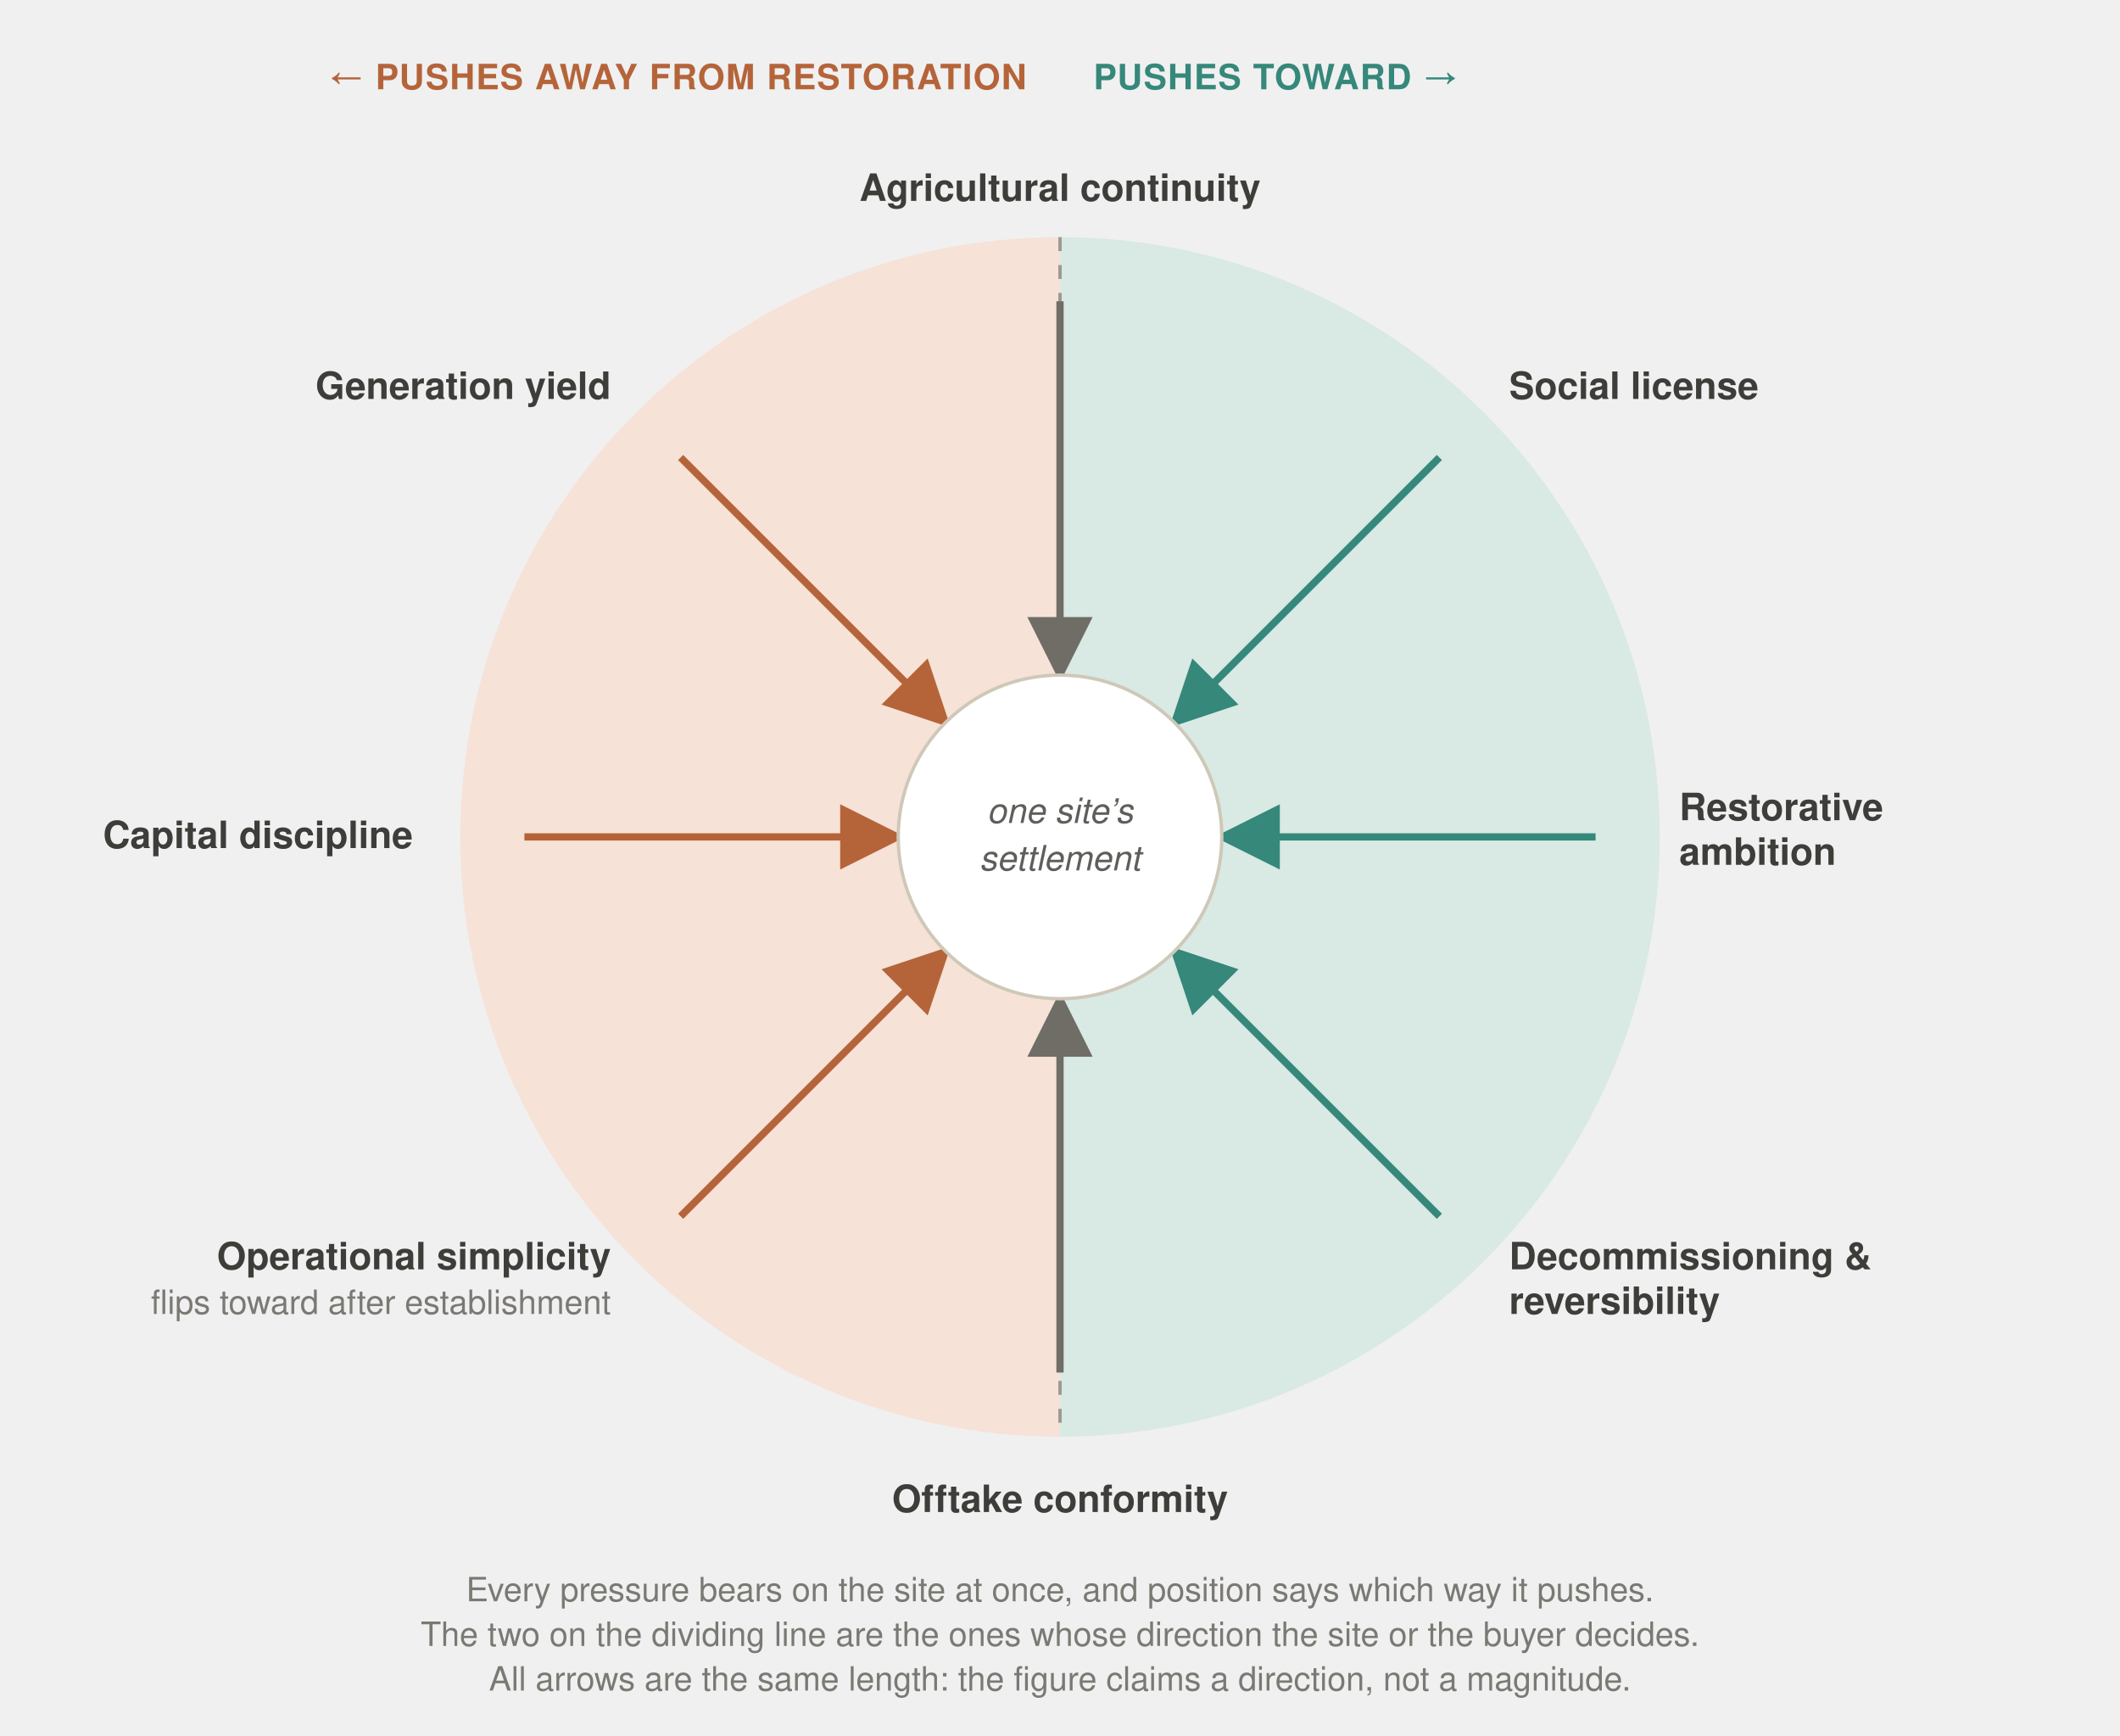
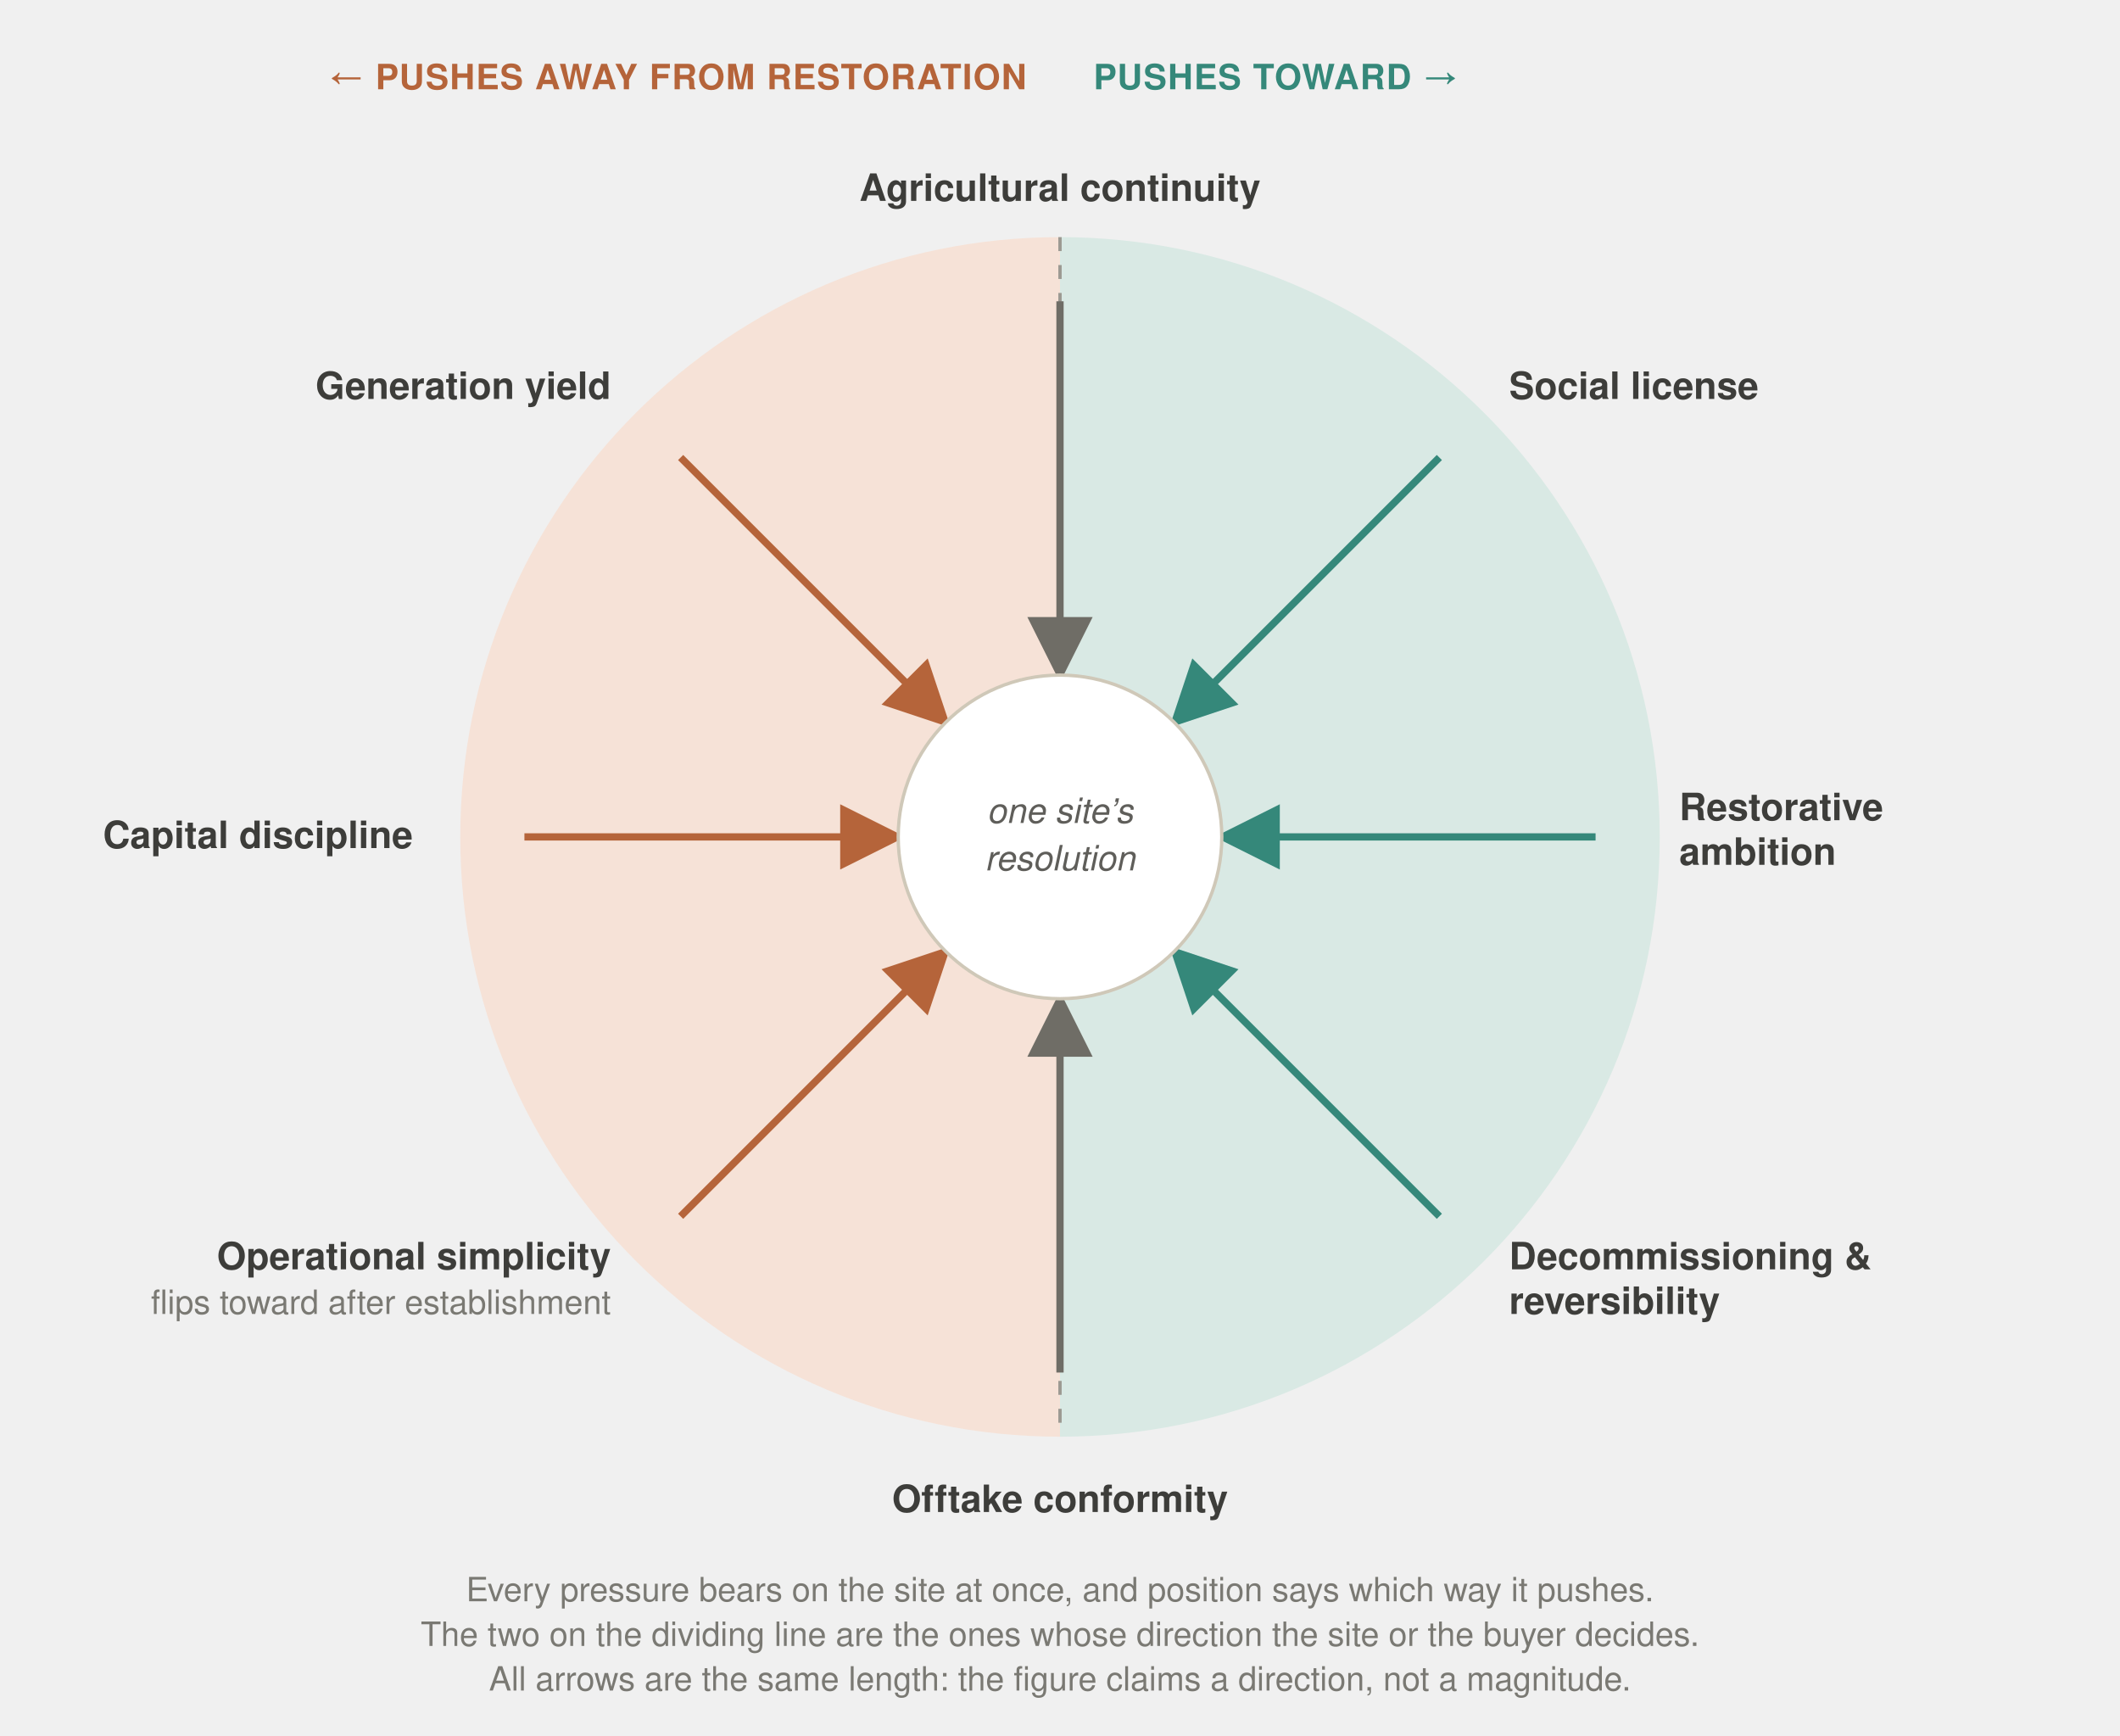
<svg xmlns="http://www.w3.org/2000/svg" width="760" height="622" viewBox="0 0 760 622" role="img">
  <style>
text{font-family:ui-sans-serif,system-ui,-apple-system,"Segoe UI",Helvetica,Arial,sans-serif}
.nm{font-size:13.5px;font-weight:600;fill:#3d3d3a}
.ax{font-size:12.5px;font-weight:700;letter-spacing:.03em}
.fn{font-size:12px;fill:#7a7973}
.ct{font-size:12.5px;font-style:italic;fill:#5f5e5a}
.tw{stroke:#35887a;stroke-width:2.6}
.aw{stroke:#b5643a;stroke-width:2.6}
.bo{stroke:#6f6d66;stroke-width:2.6}
.dv{stroke:#9c9a92;stroke-width:1.2;stroke-dasharray:5 5}
</style>
  <defs>
    <marker id="mtw" markerWidth="9" markerHeight="9" refX="8" refY="4.5" orient="auto">
      <path d="M0,0 L9,4.5 L0,9 Z" fill="#35887a" />
    </marker>
    <marker id="maw" markerWidth="9" markerHeight="9" refX="8" refY="4.5" orient="auto">
      <path d="M0,0 L9,4.5 L0,9 Z" fill="#b5643a" />
    </marker>
    <marker id="mbo" markerWidth="9" markerHeight="9" refX="8" refY="4.5" orient="auto">
      <path d="M0,0 L9,4.5 L0,9 Z" fill="#6f6d66" />
    </marker>
  </defs>
  <path d="M380,85 A215,215 0 0 1 380,515 Z" fill="#d9e9e4" />
  <path d="M380,85 A215,215 0 0 0 380,515 Z" fill="#f6e2d7" />
  <line class="dv" x1="380" y1="85" x2="380" y2="515" />
  <text class="ax" x="368" y="32" text-anchor="end" fill="#b5643a">← PUSHES AWAY FROM RESTORATION</text>
  <text class="ax" x="392" y="32" text-anchor="start" fill="#35887a">PUSHES TOWARD →</text>
  <line class="tw" x1="572" y1="300" x2="438" y2="300" marker-end="url(#mtw)" />
  <text class="nm" x="602" y="294" text-anchor="start">Restorative</text>
  <text class="nm" x="602" y="310" text-anchor="start">ambition</text>
  <line class="tw" x1="516" y1="164" x2="421" y2="259" marker-end="url(#mtw)" />
  <text class="nm" x="541" y="143" text-anchor="start">Social license</text>
  <line class="tw" x1="516" y1="436" x2="421" y2="341" marker-end="url(#mtw)" />
  <text class="nm" x="541" y="455" text-anchor="start">Decommissioning &amp;</text>
  <text class="nm" x="541" y="471" text-anchor="start">reversibility</text>
  <line class="bo" x1="380" y1="108" x2="380" y2="242" marker-end="url(#mbo)" />
  <text class="nm" x="380" y="72" text-anchor="middle">Agricultural continuity</text>
  <line class="bo" x1="380" y1="492" x2="380" y2="358" marker-end="url(#mbo)" />
  <text class="nm" x="380" y="542" text-anchor="middle">Offtake conformity</text>
  <line class="aw" x1="244" y1="164" x2="339" y2="259" marker-end="url(#maw)" />
  <text class="nm" x="219" y="143" text-anchor="end">Generation yield</text>
  <line class="aw" x1="188" y1="300" x2="322" y2="300" marker-end="url(#maw)" />
  <text class="nm" x="148" y="304" text-anchor="end">Capital discipline</text>
  <line class="aw" x1="244" y1="436" x2="339" y2="341" marker-end="url(#maw)" />
  <text class="nm" x="219" y="455" text-anchor="end">Operational simplicity</text>
  <text class="fn" x="219" y="471" text-anchor="end" fill="#35887a">flips toward after establishment</text>
  <circle cx="380" cy="300" r="58" fill="#ffffff" stroke="#cfc8b8" stroke-width="1.2" />
  <text class="ct" x="380" y="295" text-anchor="middle">one site’s</text>
-   <text class="ct" x="380" y="312" text-anchor="middle">settlement</text>
+   <text class="ct" x="380" y="312" text-anchor="middle">resolution</text>
  <text class="fn" x="380" y="574" text-anchor="middle">Every pressure bears on the site at once, and position says which way it pushes.</text>
  <text class="fn" x="380" y="590" text-anchor="middle">The two on the dividing line are the ones whose direction the site or the buyer decides.</text>
  <text class="fn" x="380" y="606" text-anchor="middle">All arrows are the same length: the figure claims a direction, not a magnitude.</text>
</svg>
